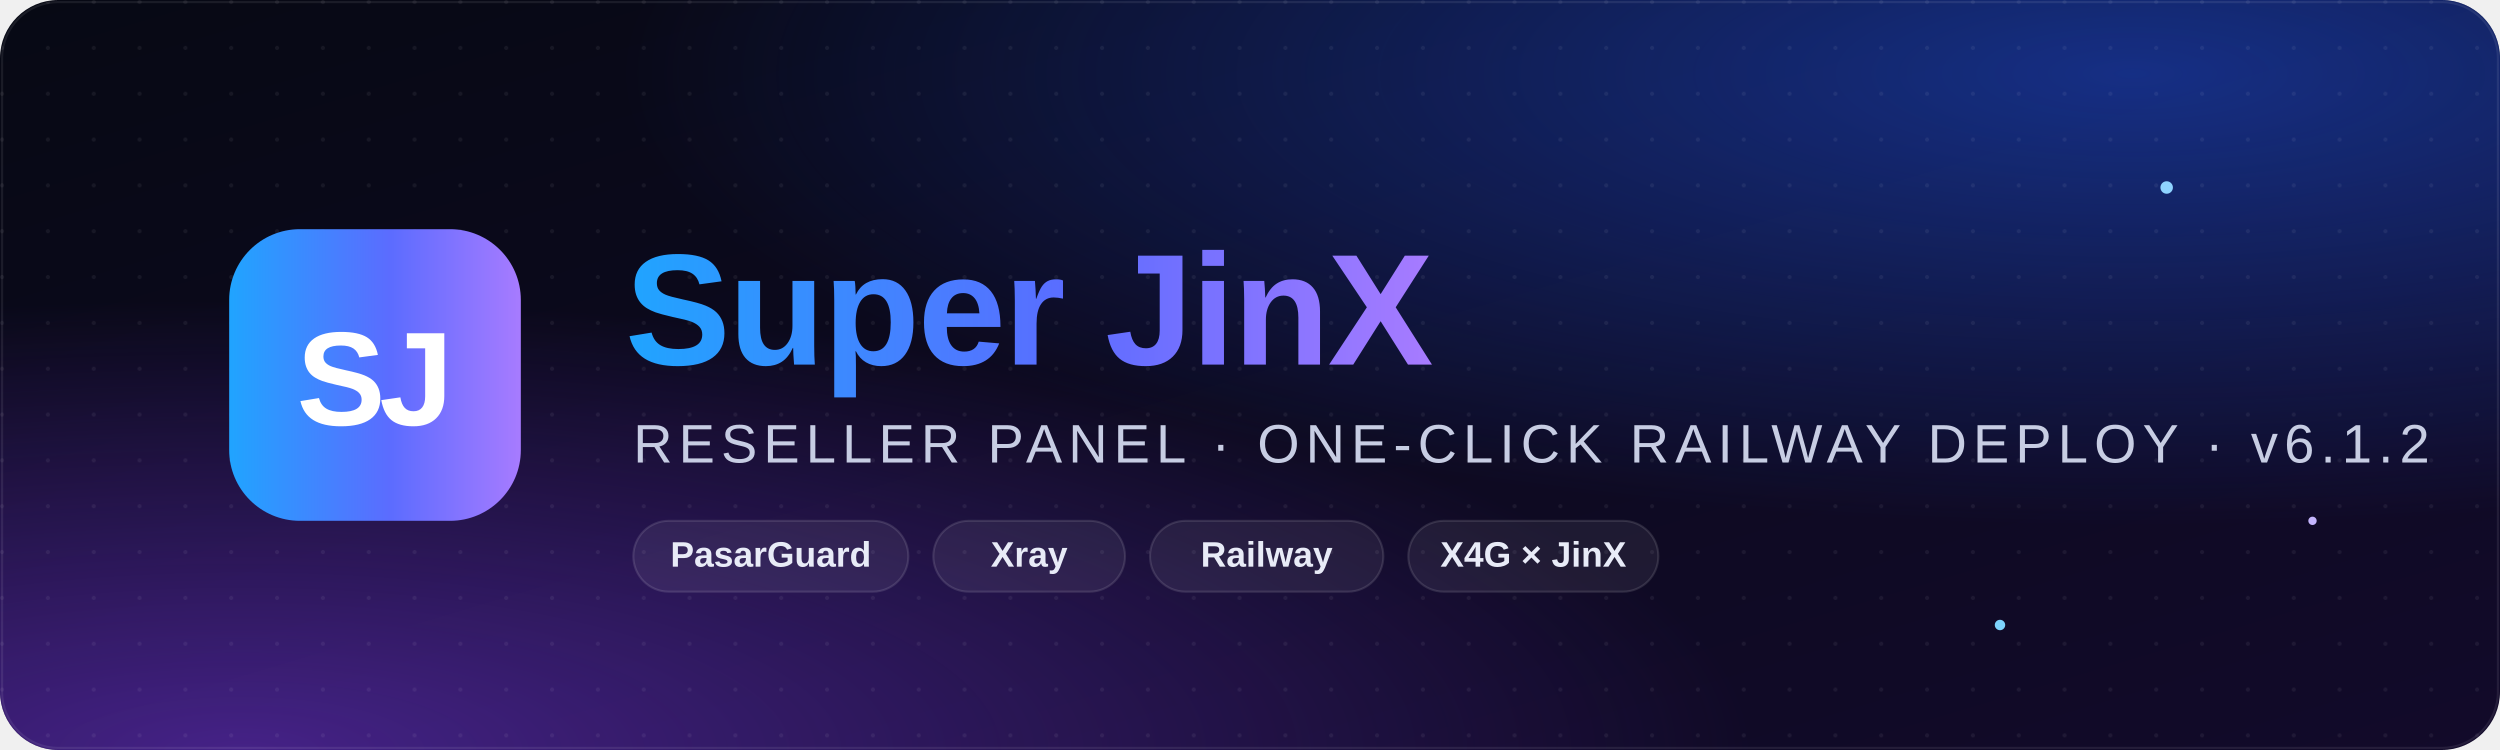
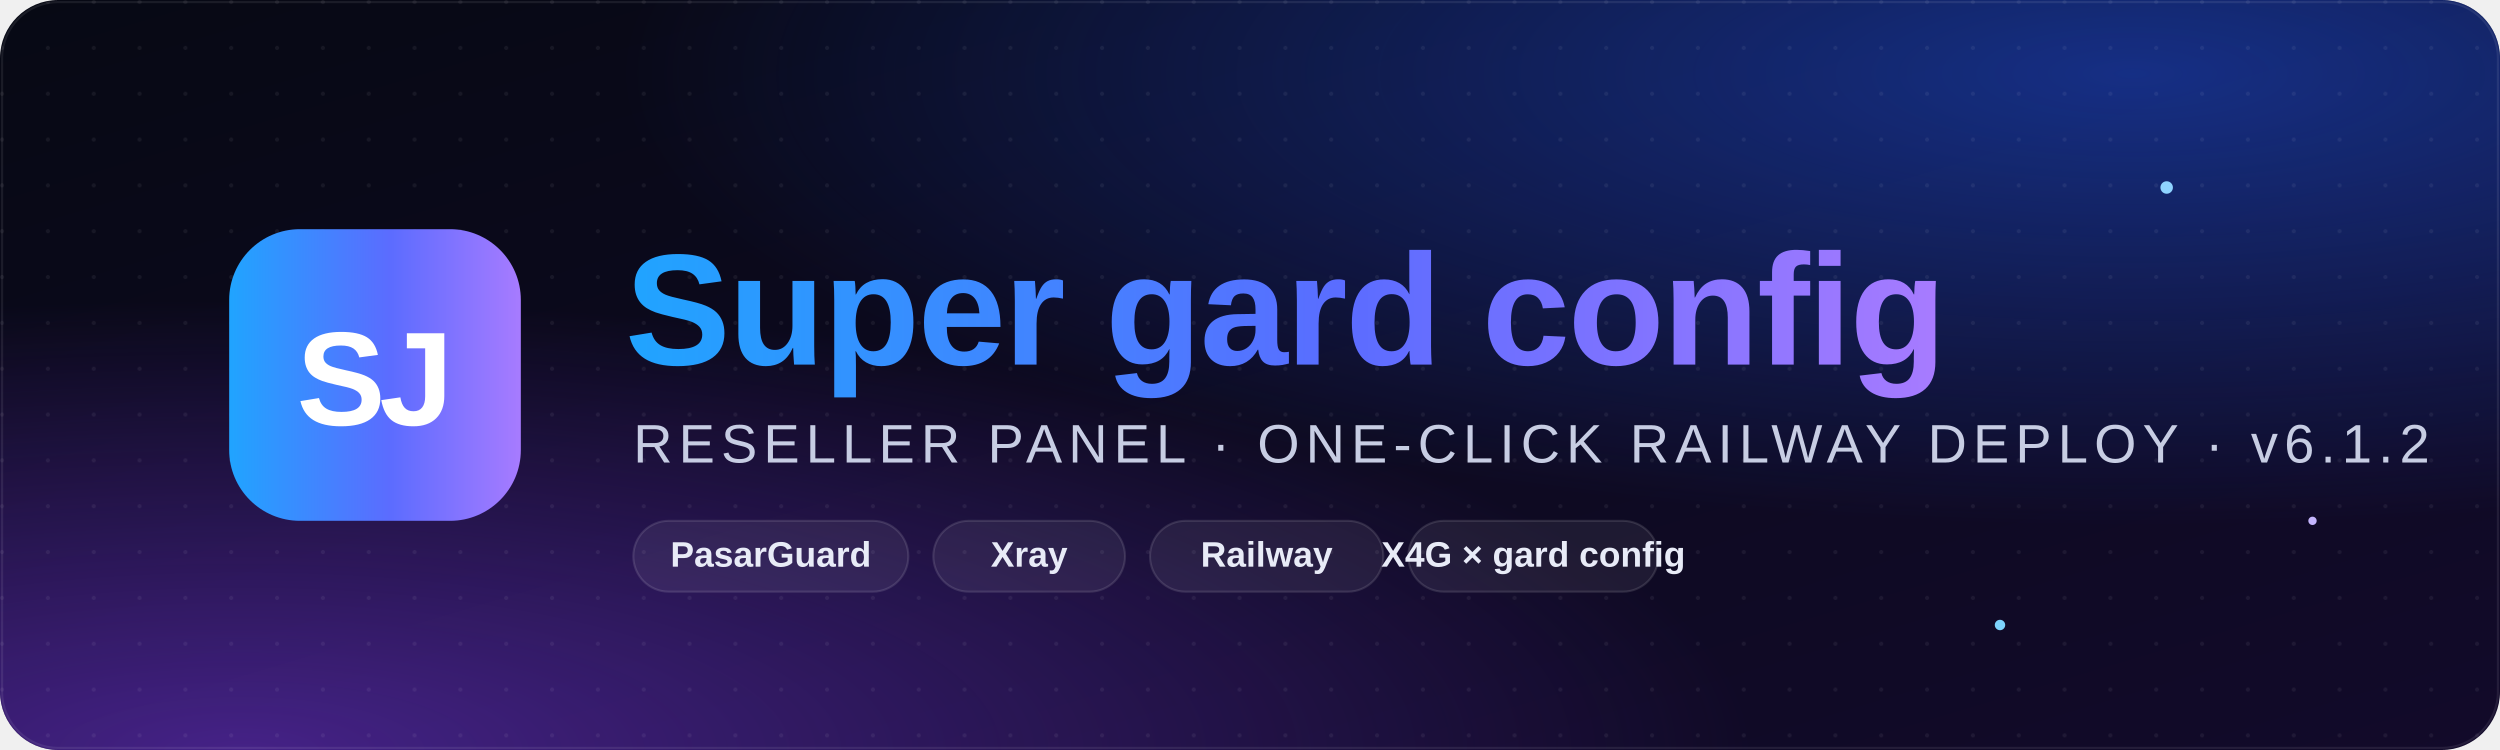
<svg xmlns="http://www.w3.org/2000/svg" width="1200" height="360" viewBox="0 0 1200 360">
  <defs>
    <linearGradient id="bg" x1="0" y1="0" x2="1" y2="1">
      <stop offset="0" stop-color="#070914" />
      <stop offset="1" stop-color="#120a2a" />
    </linearGradient>
    <linearGradient id="t" x1="0" y1="0" x2="1" y2="0">
      <stop offset="0" stop-color="#20a4ff">
        <animate attributeName="stop-color" values="#20a4ff;#a77bff;#20a4ff" dur="8s" repeatCount="indefinite" />
      </stop>
      <stop offset=".55" stop-color="#5b6cff" />
      <stop offset="1" stop-color="#a77bff">
        <animate attributeName="stop-color" values="#a77bff;#20a4ff;#a77bff" dur="8s" repeatCount="indefinite" />
      </stop>
    </linearGradient>
    <radialGradient id="o1" cx=".85" cy=".1" r=".6">
      <stop offset="0" stop-color="#1d4ed8" stop-opacity=".55" />
      <stop offset="1" stop-color="#1d4ed8" stop-opacity="0" />
    </radialGradient>
    <radialGradient id="o2" cx=".1" cy="1" r=".6">
      <stop offset="0" stop-color="#7c3aed" stop-opacity=".5" />
      <stop offset="1" stop-color="#7c3aed" stop-opacity="0" />
    </radialGradient>
    <pattern id="d" width="22" height="22" patternUnits="userSpaceOnUse">
      <circle cx="1" cy="1" r="1" fill="#fff" fill-opacity=".06" />
    </pattern>
  </defs>
  <rect width="1200" height="360" rx="28" fill="url(#bg)" />
  <rect width="1200" height="360" rx="28" fill="url(#o1)">
    <animate attributeName="opacity" values=".7;1;.7" dur="6s" repeatCount="indefinite" />
  </rect>
  <rect width="1200" height="360" rx="28" fill="url(#o2)">
    <animate attributeName="opacity" values="1;.65;1" dur="7s" repeatCount="indefinite" />
  </rect>
  <circle cx="1040" cy="90" r="3" fill="#8fd3ff">
    <animate attributeName="cy" values="90;70;90" dur="5s" repeatCount="indefinite" />
    <animate attributeName="opacity" values=".2;.9;.2" dur="5s" repeatCount="indefinite" />
  </circle>
  <circle cx="1110" cy="250" r="2" fill="#c4b5fd">
    <animate attributeName="cy" values="250;228;250" dur="6.5s" repeatCount="indefinite" />
    <animate attributeName="opacity" values=".9;.2;.9" dur="6.5s" repeatCount="indefinite" />
  </circle>
  <circle cx="960" cy="300" r="2.5" fill="#7dd3fc">
    <animate attributeName="cy" values="300;282;300" dur="4.5s" repeatCount="indefinite" />
    <animate attributeName="opacity" values=".3;1;.3" dur="4.5s" repeatCount="indefinite" />
  </circle>
  <rect width="1200" height="360" rx="28" fill="url(#d)" />
  <rect x="1" y="1" width="1198" height="358" rx="27" fill="none" stroke="#fff" stroke-opacity=".08" />
  <g transform="translate(110 110)">
    <rect width="140" height="140" rx="34" fill="url(#t)" />
    <text x="70" y="94" text-anchor="middle" font-family="Arial Black,Arial,Helvetica,sans-serif" font-weight="900" font-size="64" fill="#fff" letter-spacing="-3">SJ</text>
  </g>
-   <text x="300" y="175" font-family="Arial Black,Arial,Helvetica,sans-serif" font-weight="900" font-size="76" fill="url(#t)" letter-spacing="-1">Super JinX</text>
+   <text x="300" y="175" font-family="Arial Black,Arial,Helvetica,sans-serif" font-weight="900" font-size="76" fill="url(#t)" letter-spacing="-1">Super gard config</text>
  <text x="304" y="222" font-family="Arial,Helvetica,sans-serif" font-size="26" fill="#c7cde3" letter-spacing="3">RESELLER PANEL  ·  ONE-CLICK RAILWAY DEPLOY  ·  v6.1.2</text>
  <g font-family="Arial,Helvetica,sans-serif" font-size="17" fill="#e8ebf7" font-weight="700">
    <rect x="304" y="250" width="132" height="34" rx="17" fill="#fff" fill-opacity=".07" stroke="#fff" stroke-opacity=".12" />
    <text x="370" y="272" text-anchor="middle">PasarGuard</text>
    <rect x="448" y="250" width="92" height="34" rx="17" fill="#fff" fill-opacity=".07" stroke="#fff" stroke-opacity=".12" />
    <text x="494" y="272" text-anchor="middle">Xray</text>
    <rect x="552" y="250" width="112" height="34" rx="17" fill="#fff" fill-opacity=".07" stroke="#fff" stroke-opacity=".12" />
    <text x="608" y="272" text-anchor="middle">Railway</text>
    <rect x="676" y="250" width="120" height="34" rx="17" fill="#fff" fill-opacity=".07" stroke="#fff" stroke-opacity=".12" />
-     <text x="736" y="272" text-anchor="middle">X4G × JinX</text>
+     <text x="736" y="272" text-anchor="middle">X4G × gard config</text>
  </g>
</svg>
